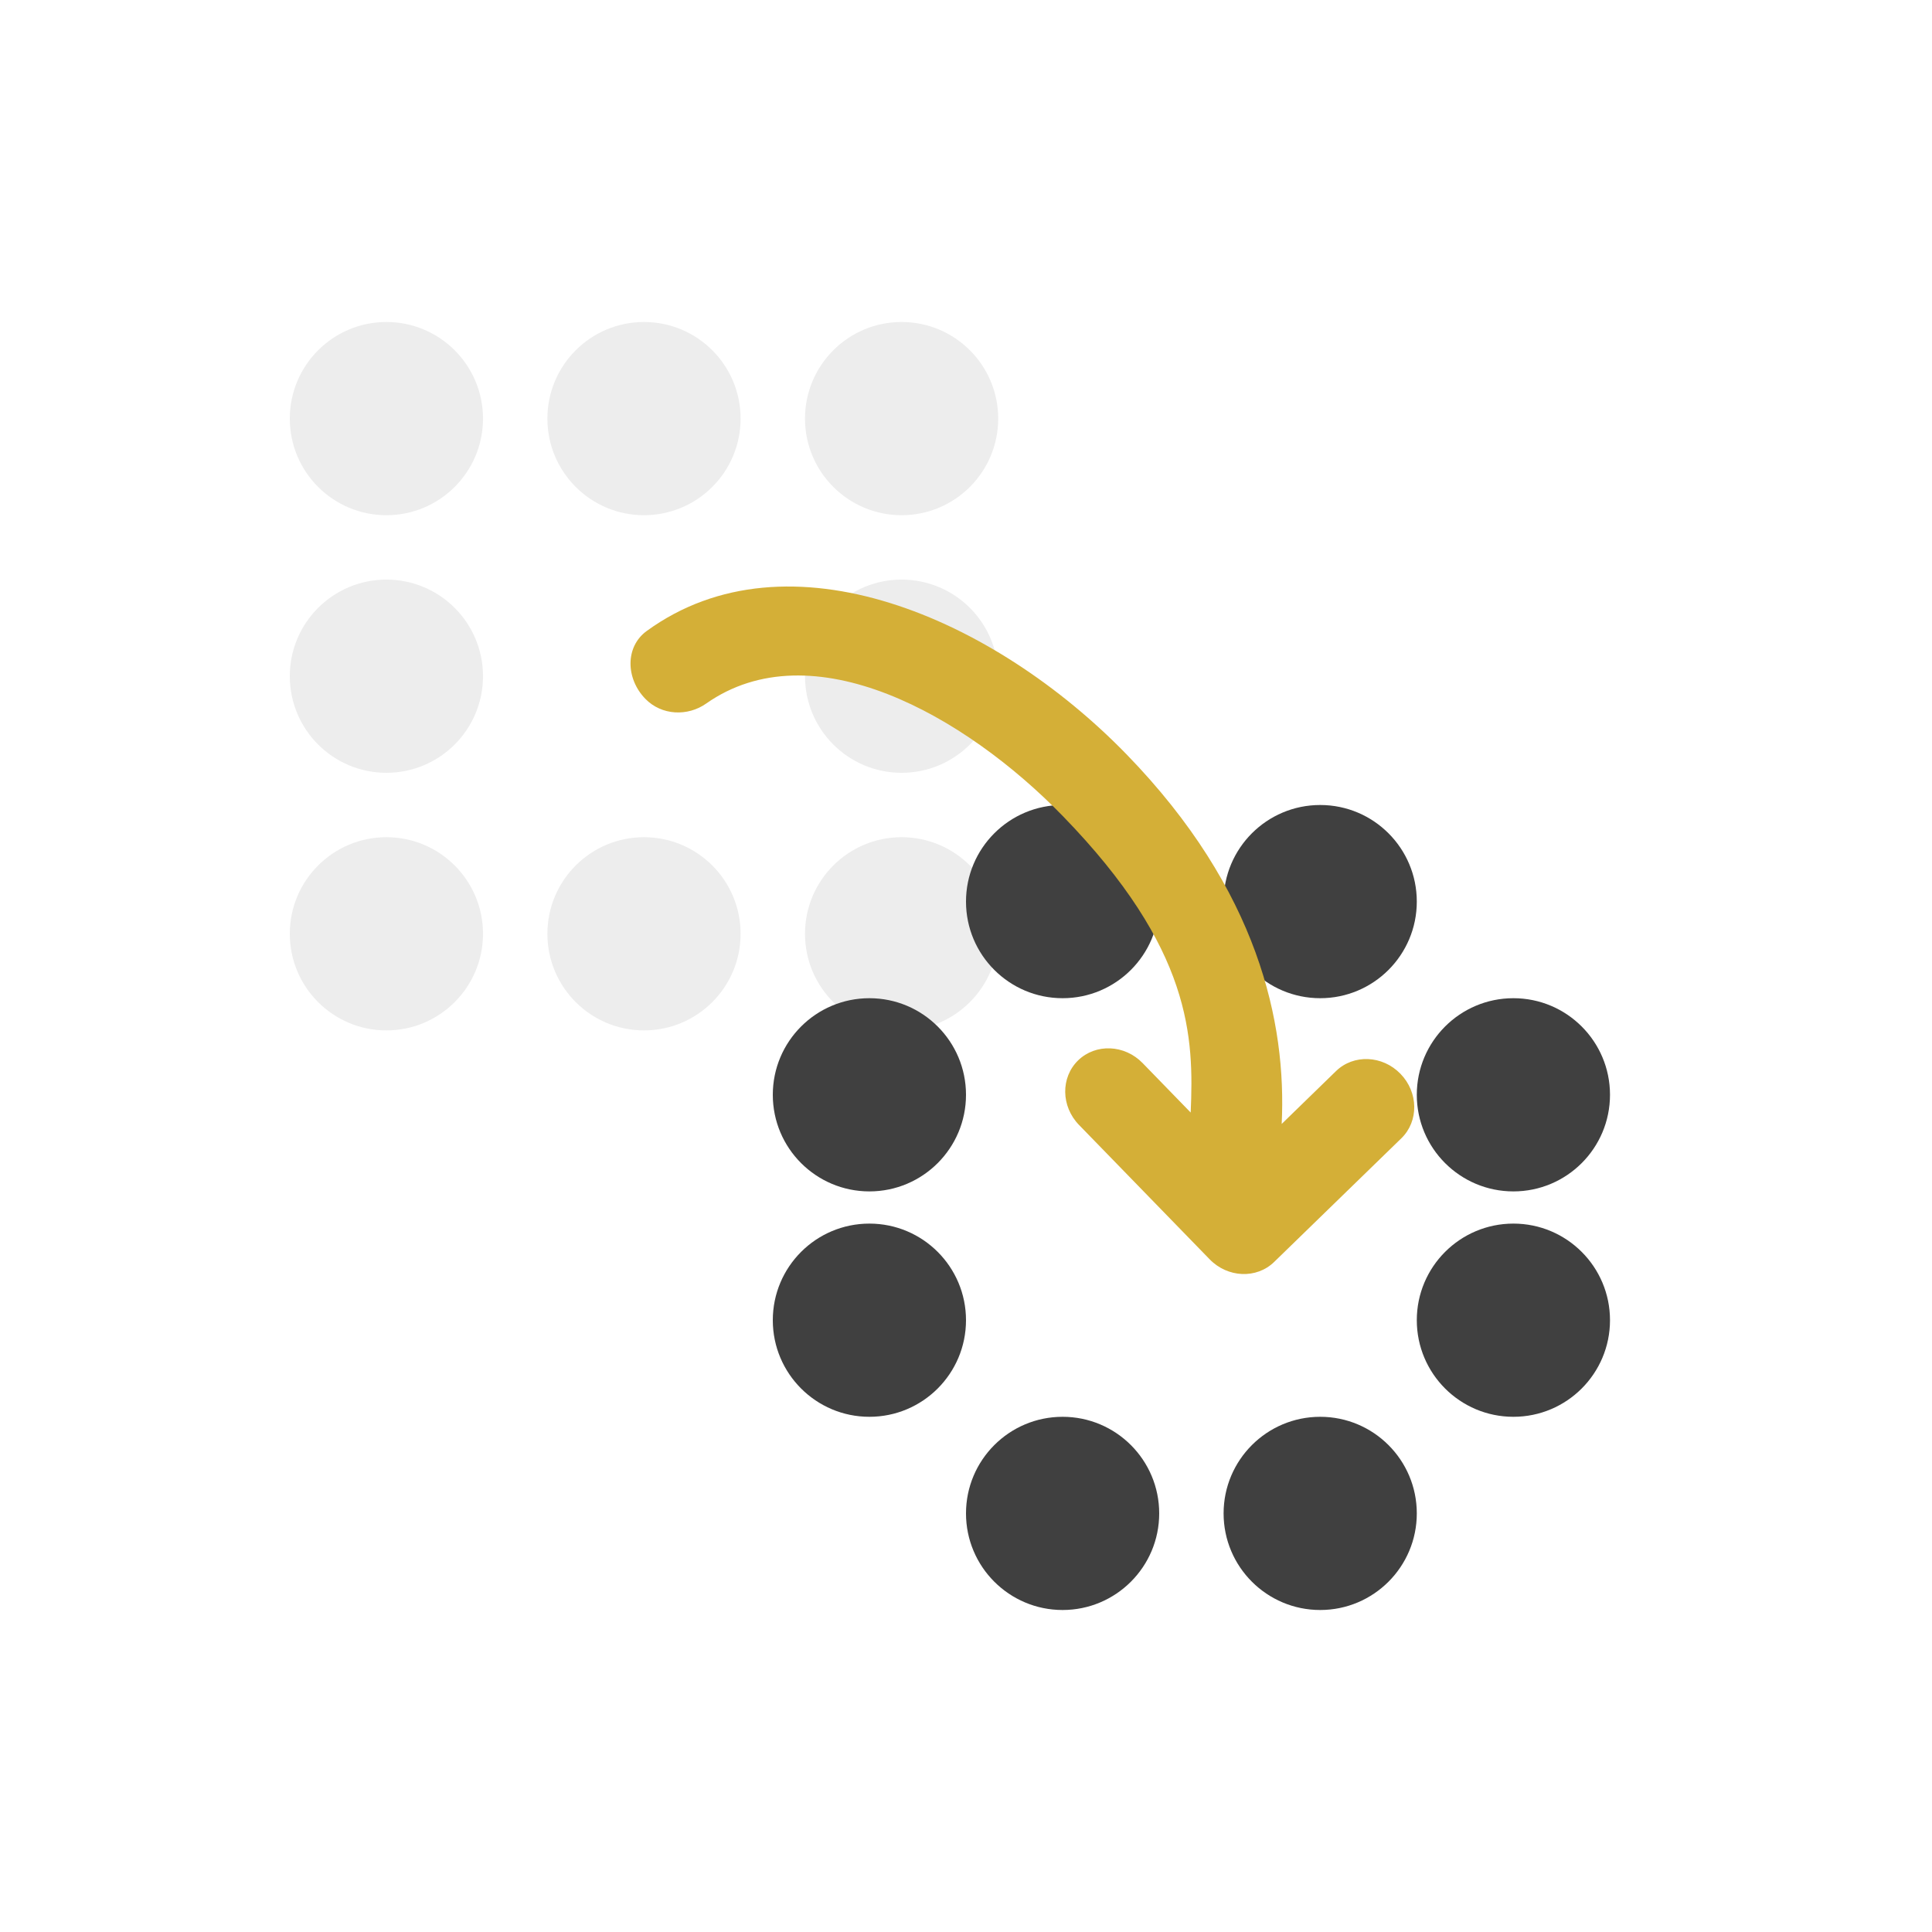
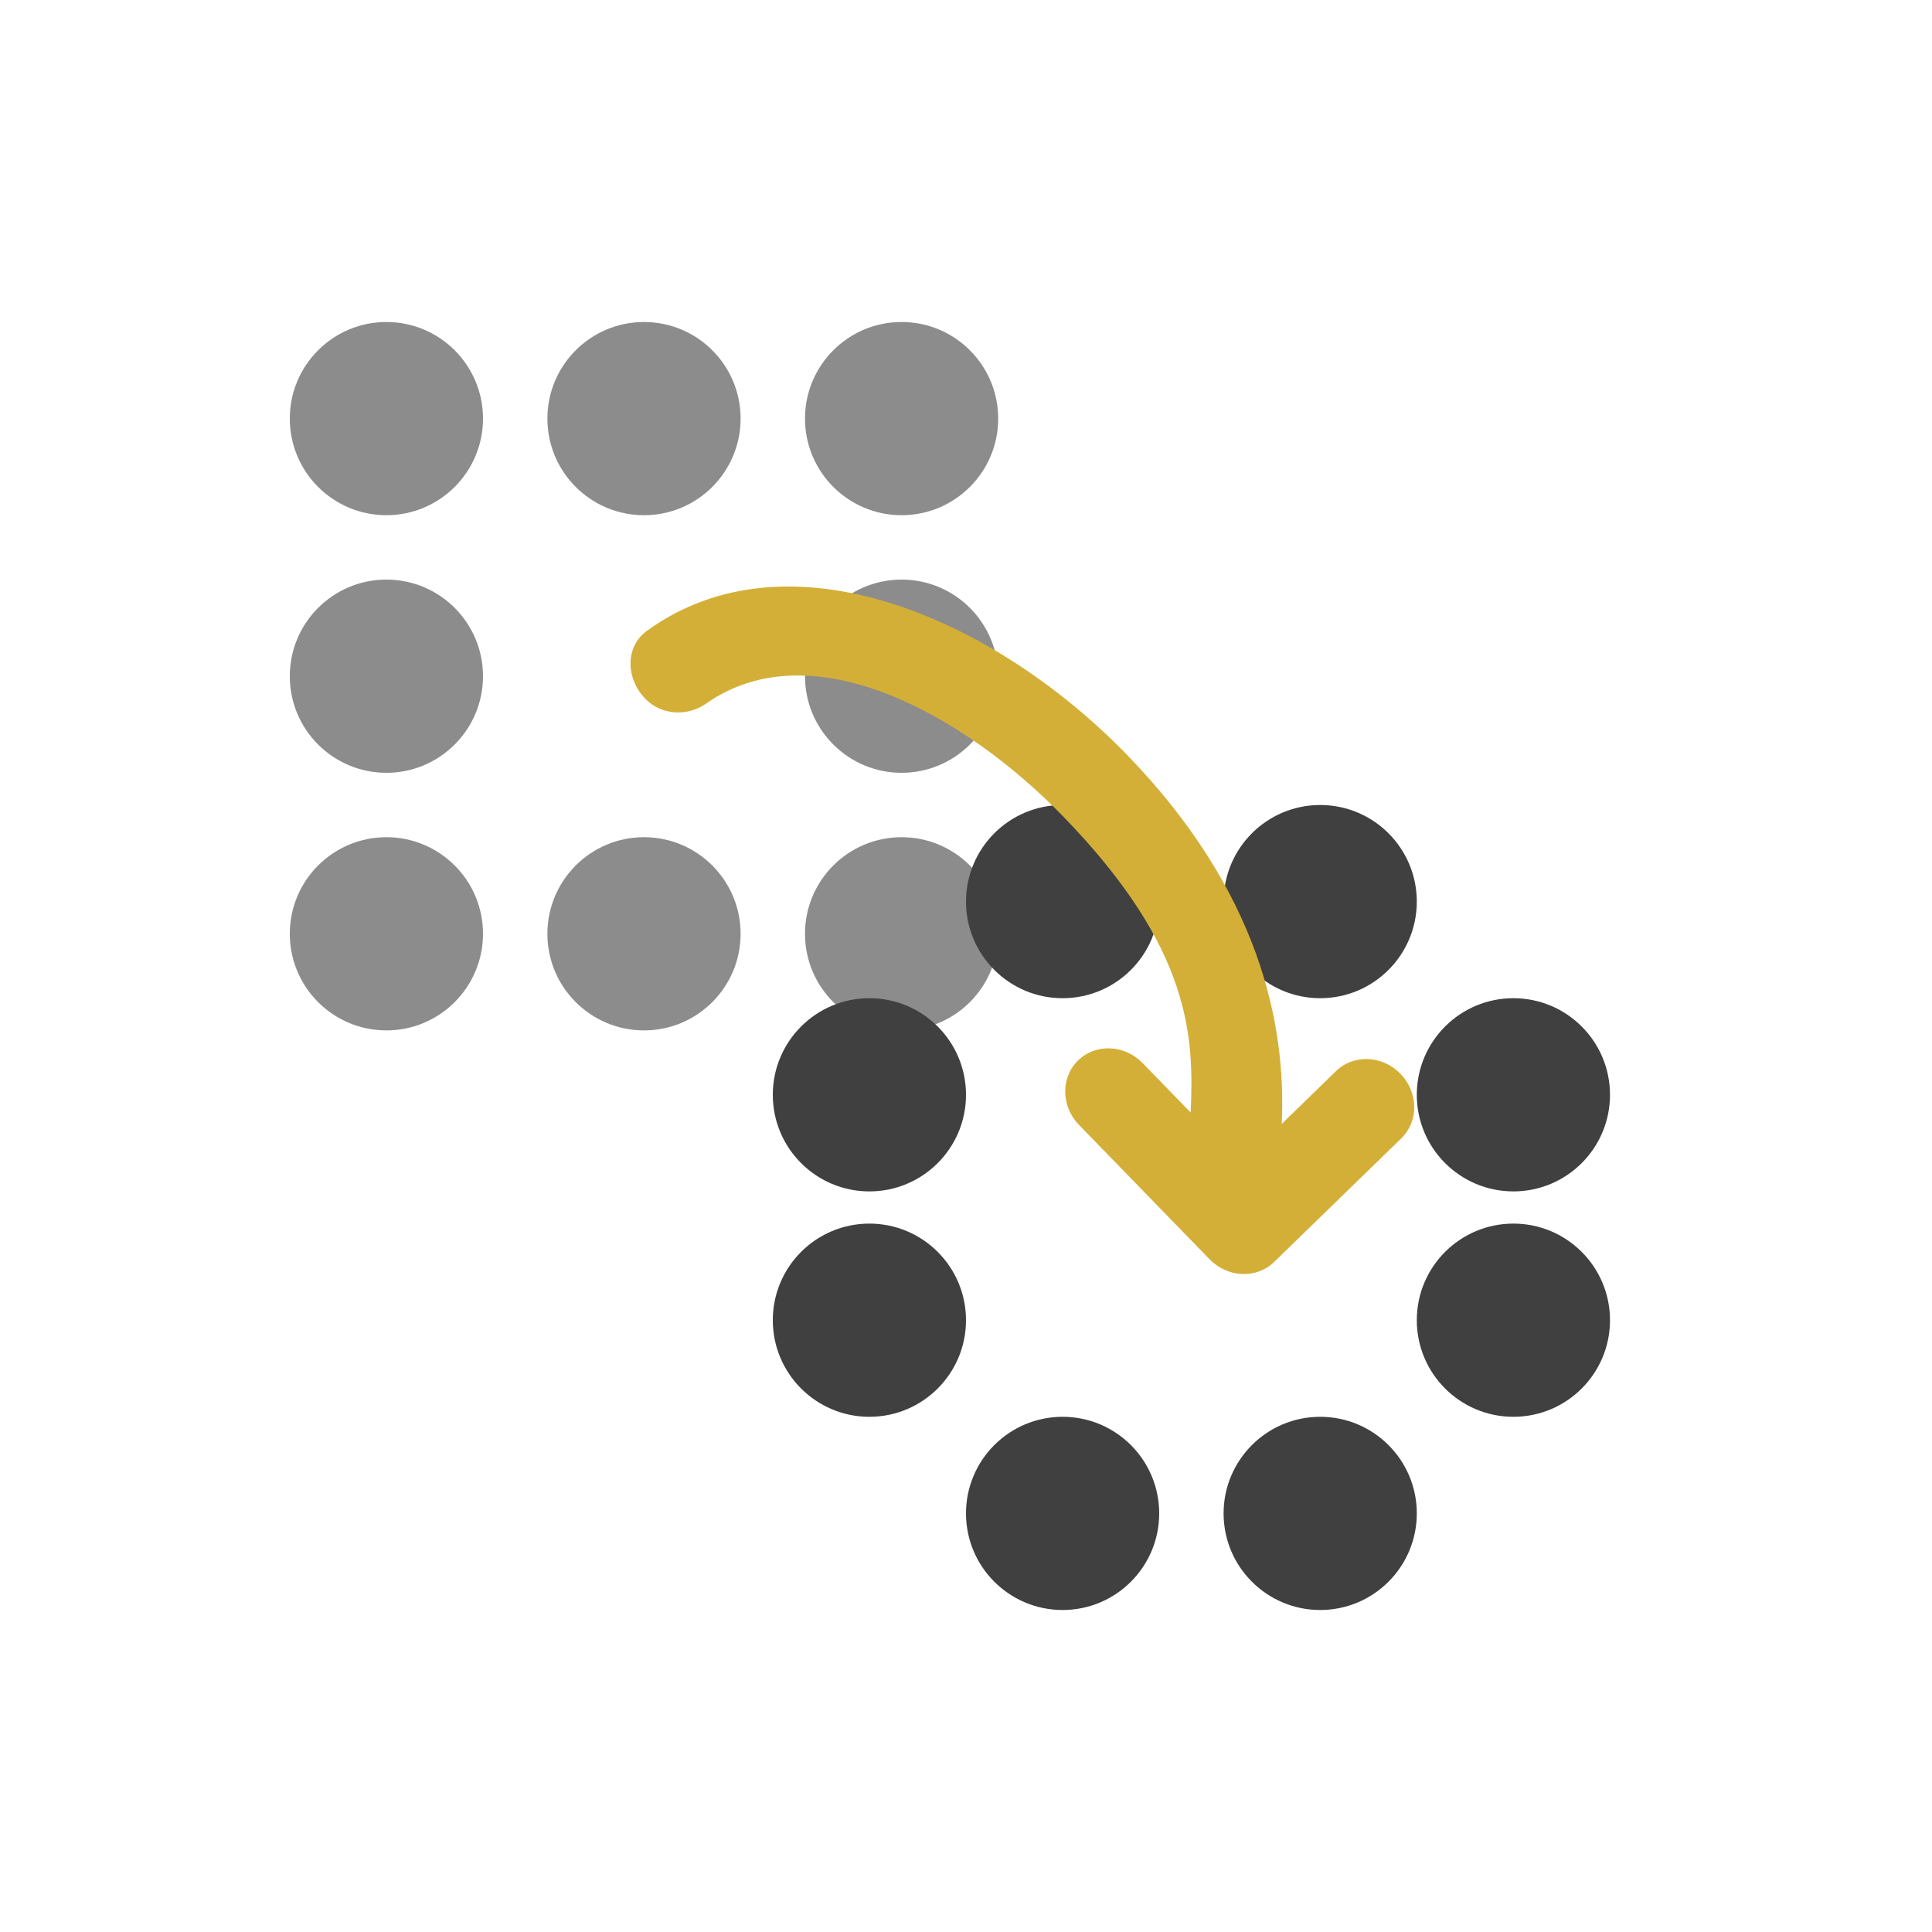
<svg xmlns="http://www.w3.org/2000/svg" width="60" height="60" viewBox="0 0 60 60" fill="none">
-   <rect x="9" y="26" width="6" height="6" rx="3" fill="#EDEDED" />
-   <rect x="9" y="18" width="6" height="6" rx="3" fill="#EDEDED" />
-   <rect x="9" y="10" width="6" height="6" rx="3" fill="#EDEDED" />
-   <rect x="17" y="10" width="6" height="6" rx="3" fill="#EDEDED" />
-   <rect x="25" y="18" width="6" height="6" rx="3" fill="#EDEDED" />
-   <rect x="25" y="10" width="6" height="6" rx="3" fill="#EDEDED" />
-   <rect x="17" y="26" width="6" height="6" rx="3" fill="#EDEDED" />
-   <rect x="25" y="26" width="6" height="6" rx="3" fill="#EDEDED" />
+   <rect x="9" y="26" width="6" height="6" rx="3" fill="#8C8C8C" />
+   <rect x="9" y="18" width="6" height="6" rx="3" fill="#8C8C8C" />
+   <rect x="9" y="10" width="6" height="6" rx="3" fill="#8C8C8C" />
+   <rect x="17" y="10" width="6" height="6" rx="3" fill="#8C8C8C" />
+   <rect x="25" y="18" width="6" height="6" rx="3" fill="#8C8C8C" />
+   <rect x="25" y="10" width="6" height="6" rx="3" fill="#8C8C8C" />
+   <rect x="17" y="26" width="6" height="6" rx="3" fill="#8C8C8C" />
+   <rect x="25" y="26" width="6" height="6" rx="3" fill="#8C8C8C" />
  <rect x="44" y="38" width="6" height="6" rx="3" fill="#404040" />
  <rect x="38" y="25" width="6" height="6" rx="3" fill="#404040" />
  <rect x="44" y="31" width="6" height="6" rx="3" fill="#404040" />
  <rect x="30" y="25" width="6" height="6" rx="3" fill="#404040" />
  <rect x="24" y="31" width="6" height="6" rx="3" fill="#404040" />
  <rect x="24" y="38" width="6" height="6" rx="3" fill="#404040" />
  <rect x="30" y="44" width="6" height="6" rx="3" fill="#404040" />
  <rect x="38" y="44" width="6" height="6" rx="3" fill="#404040" />
  <path d="M43.493 33.348C44.053 33.924 44.065 34.821 43.52 35.351L39.569 39.192C39.024 39.722 38.127 39.685 37.567 39.109L33.509 34.935C32.949 34.359 32.937 33.462 33.482 32.931C34.028 32.401 34.924 32.438 35.484 33.014L36.978 34.551C37.076 32.226 37.03 29.482 33.006 25.343C29.956 22.206 25.218 19.538 21.927 21.852C21.36 22.25 20.55 22.226 20.041 21.702C19.43 21.073 19.412 20.084 20.084 19.596C24.477 16.401 30.873 19.197 34.981 23.422C39.089 27.647 39.957 31.78 39.804 34.905L41.491 33.264C42.036 32.734 42.933 32.771 43.493 33.348Z" fill="#D4AF37" />
</svg>
